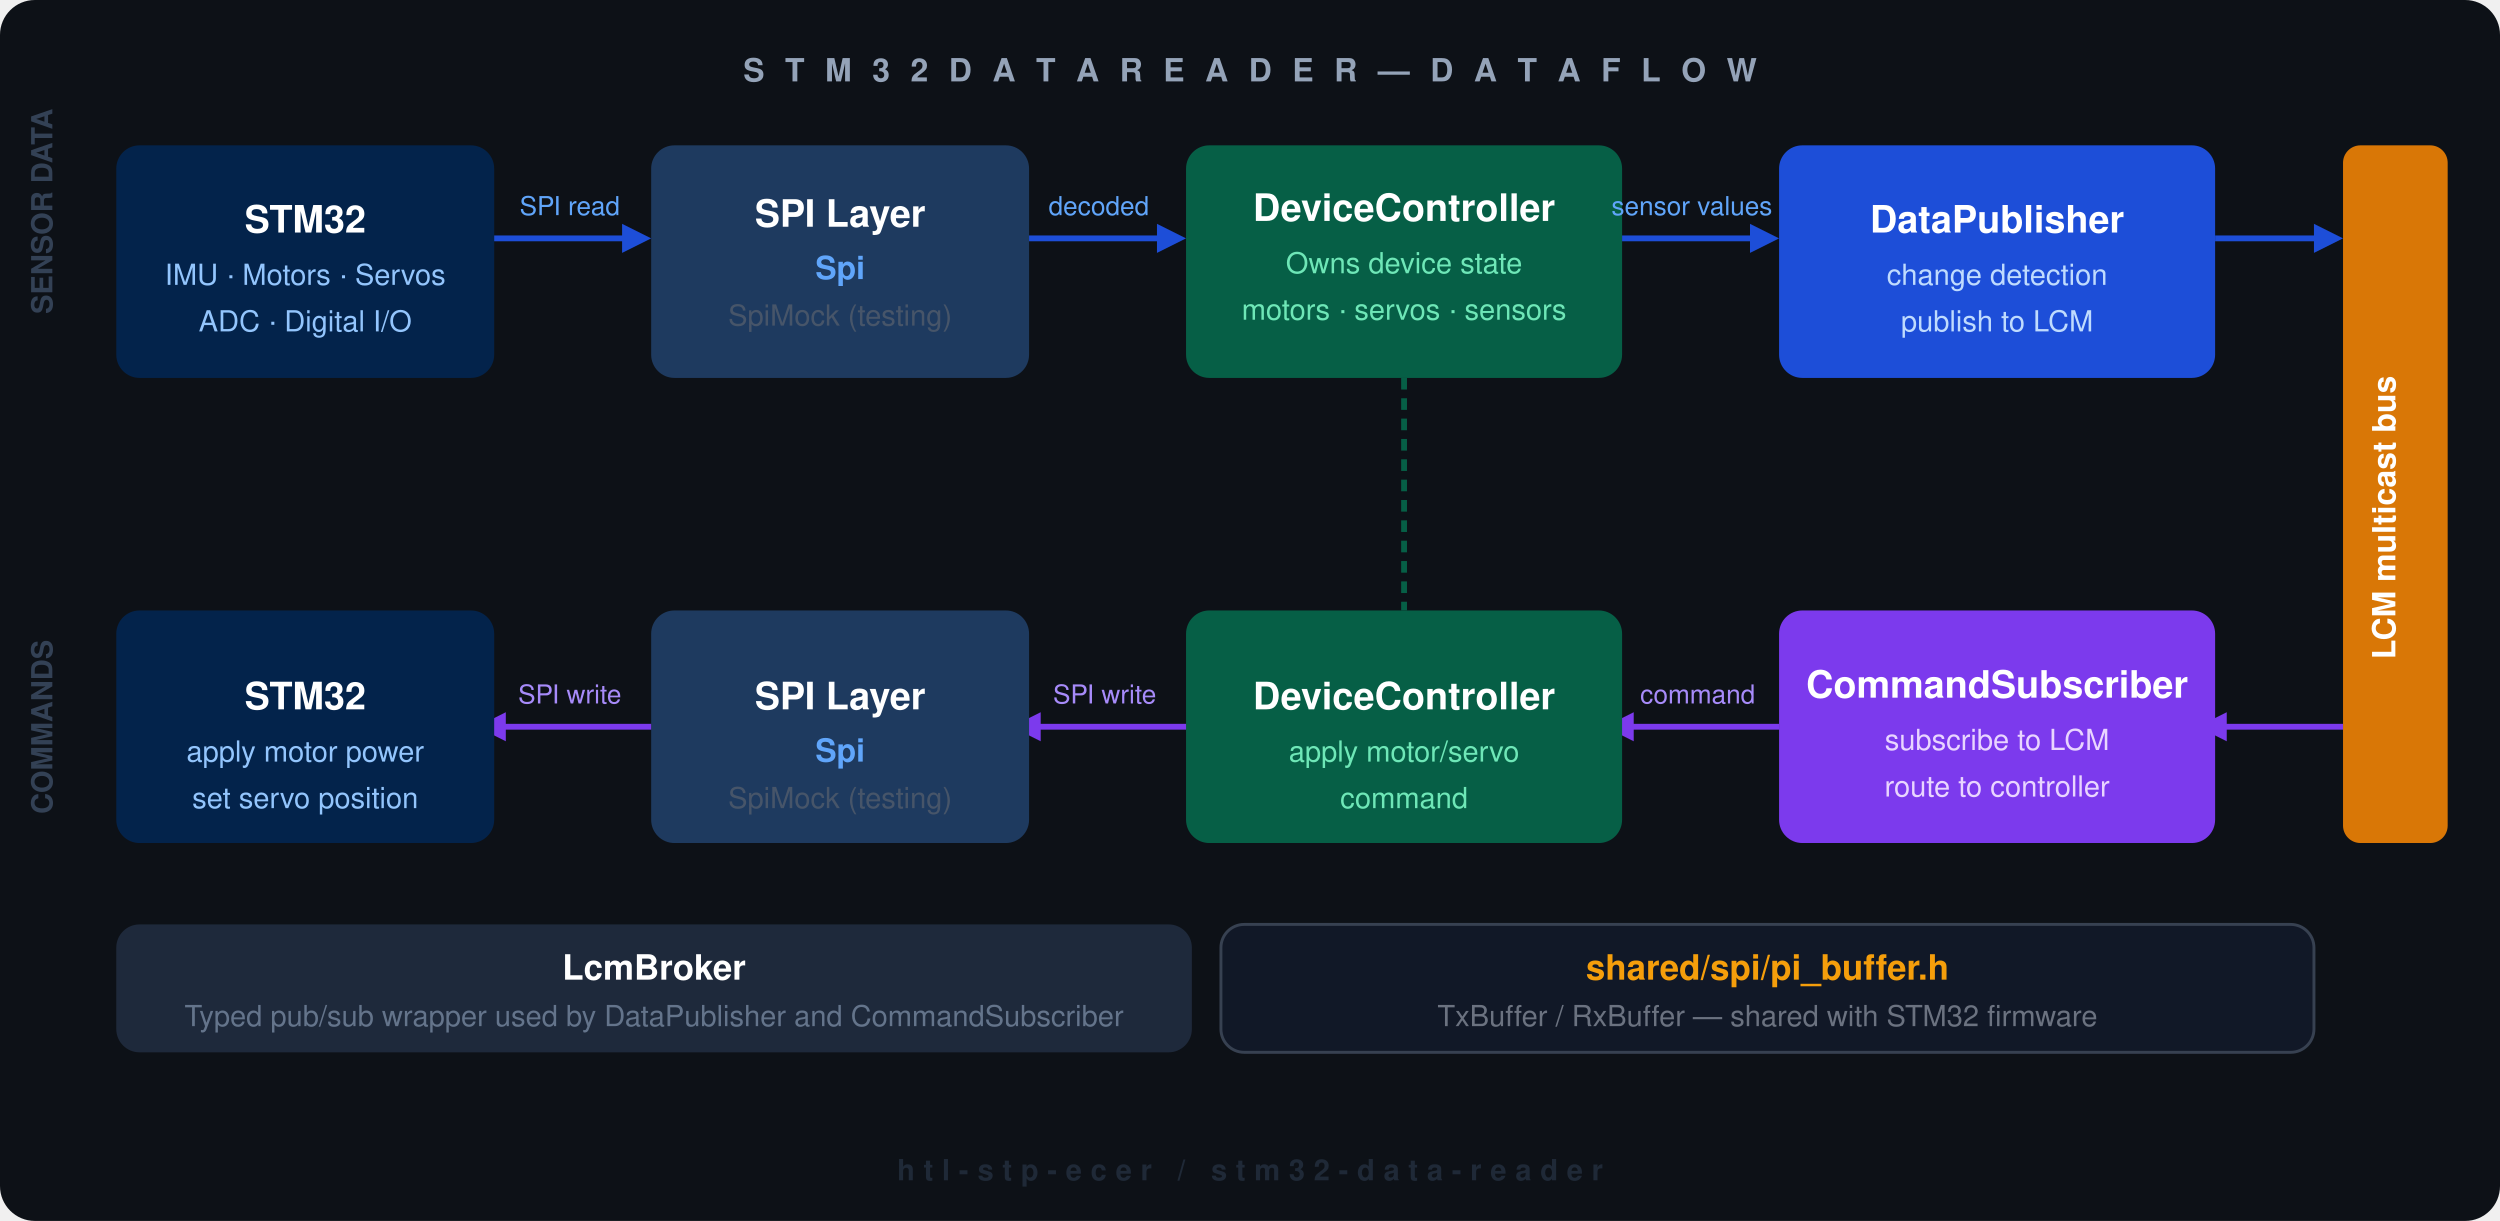
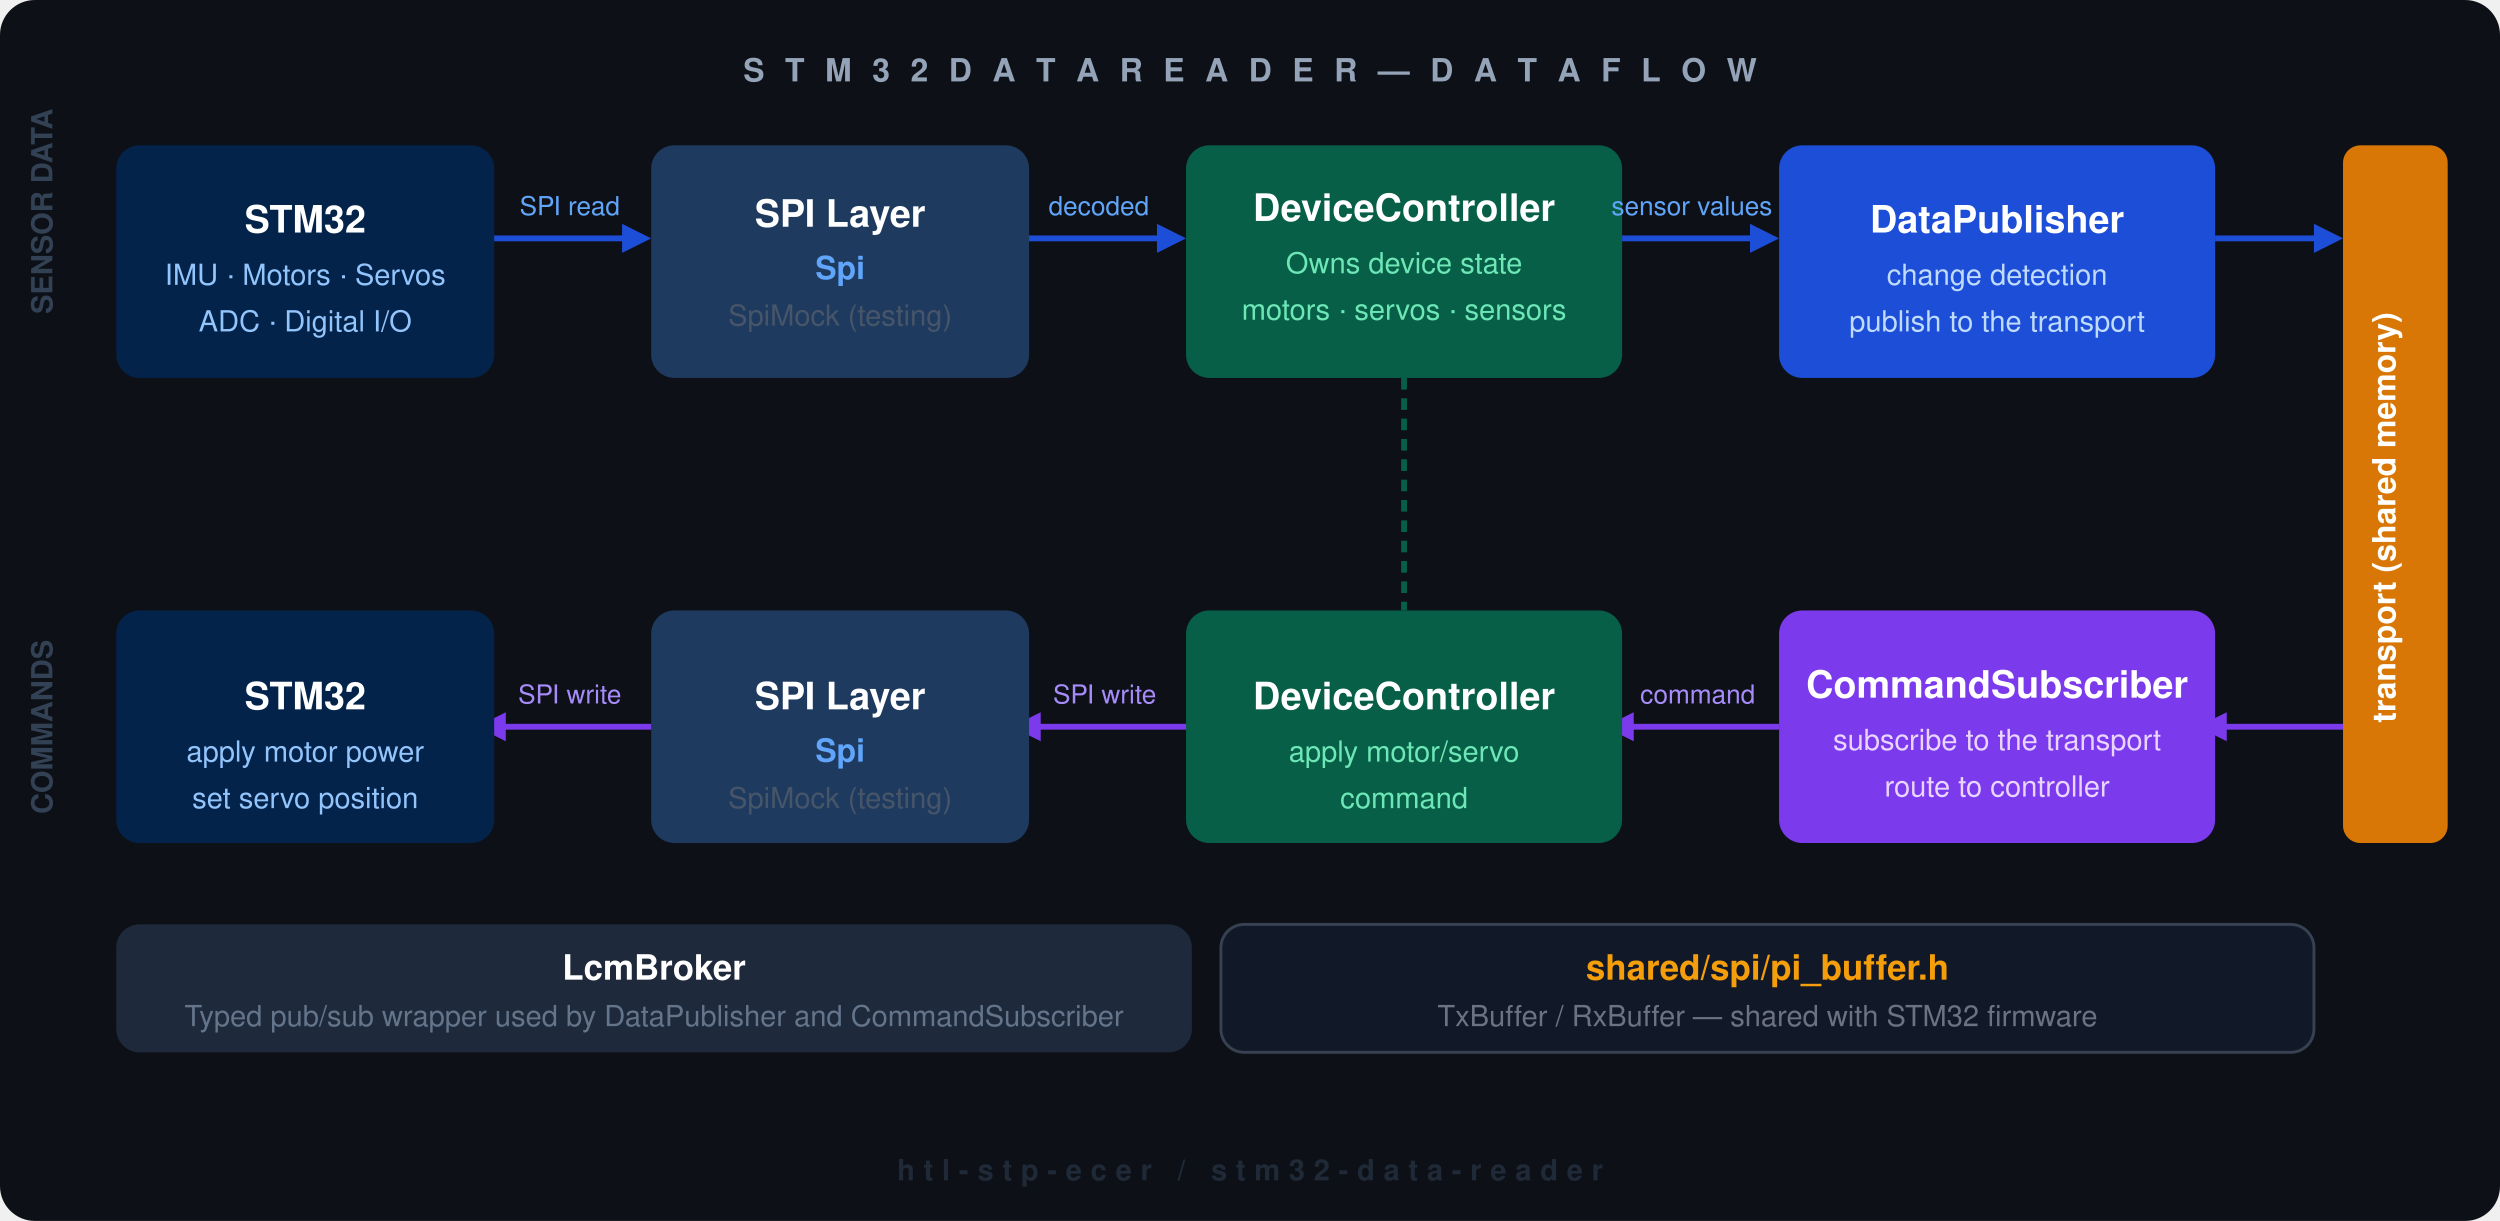
<svg xmlns="http://www.w3.org/2000/svg" viewBox="0 0 860 420" font-family="-apple-system, BlinkMacSystemFont, 'Segoe UI', Helvetica, Arial, sans-serif">
  <rect width="860" height="420" rx="12" fill="#0d1117" />
  <text x="430" y="28" text-anchor="middle" fill="#94a3b8" font-size="11" font-weight="600" letter-spacing="2">S T M 3 2  D A T A  R E A D E R  —  D A T A  F L O W</text>
  <text x="18" y="108" fill="#334155" font-size="10" font-weight="600" transform="rotate(-90,18,108)">SENSOR DATA</text>
  <text x="18" y="280" fill="#334155" font-size="10" font-weight="600" transform="rotate(-90,18,280)">COMMANDS</text>
  <rect x="40" y="50" rx="8" width="130" height="80" fill="#03234b" />
  <text x="105" y="80" text-anchor="middle" fill="#fff" font-size="13" font-weight="700">STM32</text>
  <text x="105" y="98" text-anchor="middle" fill="#93c5fd" font-size="10">IMU · Motors · Servos</text>
  <text x="105" y="114" text-anchor="middle" fill="#93c5fd" font-size="10">ADC · Digital I/O</text>
  <line x1="170" y1="82" x2="218" y2="82" stroke="#1d4ed8" stroke-width="2" />
  <polygon points="214,77 224,82 214,87" fill="#1d4ed8" />
  <text x="196" y="74" text-anchor="middle" fill="#60a5fa" font-size="9">SPI read</text>
  <rect x="224" y="50" rx="8" width="130" height="80" fill="#1e3a5f" />
  <text x="289" y="78" text-anchor="middle" fill="#fff" font-size="13" font-weight="700">SPI Layer</text>
  <text x="289" y="96" text-anchor="middle" fill="#60a5fa" font-size="11" font-weight="600">Spi</text>
  <text x="289" y="112" text-anchor="middle" fill="#475569" font-size="10">SpiMock (testing)</text>
  <line x1="354" y1="82" x2="402" y2="82" stroke="#1d4ed8" stroke-width="2" />
  <polygon points="398,77 408,82 398,87" fill="#1d4ed8" />
  <text x="378" y="74" text-anchor="middle" fill="#60a5fa" font-size="9">decoded</text>
  <rect x="408" y="50" rx="8" width="150" height="80" fill="#065f46" />
  <text x="483" y="76" text-anchor="middle" fill="#fff" font-size="13" font-weight="700">DeviceController</text>
  <text x="483" y="94" text-anchor="middle" fill="#6ee7b7" font-size="10">Owns device state</text>
  <text x="483" y="110" text-anchor="middle" fill="#6ee7b7" font-size="10">motors · servos · sensors</text>
  <line x1="558" y1="82" x2="606" y2="82" stroke="#1d4ed8" stroke-width="2" />
  <polygon points="602,77 612,82 602,87" fill="#1d4ed8" />
  <text x="582" y="74" text-anchor="middle" fill="#60a5fa" font-size="9">sensor values</text>
  <rect x="612" y="50" rx="8" width="150" height="80" fill="#1d4ed8" />
  <text x="687" y="80" text-anchor="middle" fill="#fff" font-size="13" font-weight="700">DataPublisher</text>
  <text x="687" y="98" text-anchor="middle" fill="#bfdbfe" font-size="10">change detection</text>
-   <text x="687" y="114" text-anchor="middle" fill="#bfdbfe" font-size="10">publish to LCM</text>
+   <text x="687" y="114" text-anchor="middle" fill="#bfdbfe" font-size="10">publish to the transport</text>
  <line x1="762" y1="82" x2="800" y2="82" stroke="#1d4ed8" stroke-width="2" />
  <polygon points="796,77 806,82 796,87" fill="#1d4ed8" />
  <rect x="806" y="50" rx="6" width="36" height="240" fill="#d97706" />
-   <text x="824" y="178" text-anchor="middle" fill="#fff" font-size="11" font-weight="700" transform="rotate(-90,824,178)">LCM  multicast  bus</text>
+   <text x="824" y="178" text-anchor="middle" fill="#fff" font-size="11" font-weight="700" transform="rotate(-90,824,178)">transport  (shared  memory)</text>
  <line x1="806" y1="250" x2="762" y2="250" stroke="#7c3aed" stroke-width="2" />
  <polygon points="766,245 756,250 766,255" fill="#7c3aed" />
  <rect x="612" y="210" rx="8" width="150" height="80" fill="#7c3aed" />
  <text x="687" y="240" text-anchor="middle" fill="#fff" font-size="13" font-weight="700">CommandSubscriber</text>
-   <text x="687" y="258" text-anchor="middle" fill="#e9d5ff" font-size="10">subscribe to LCM</text>
+   <text x="687" y="258" text-anchor="middle" fill="#e9d5ff" font-size="10">subscribe to the transport</text>
  <text x="687" y="274" text-anchor="middle" fill="#e9d5ff" font-size="10">route to controller</text>
  <line x1="612" y1="250" x2="558" y2="250" stroke="#7c3aed" stroke-width="2" />
  <polygon points="562,245 552,250 562,255" fill="#7c3aed" />
  <text x="584" y="242" text-anchor="middle" fill="#a78bfa" font-size="9">command</text>
  <rect x="408" y="210" rx="8" width="150" height="80" fill="#065f46" />
  <text x="483" y="244" text-anchor="middle" fill="#fff" font-size="13" font-weight="700">DeviceController</text>
  <text x="483" y="262" text-anchor="middle" fill="#6ee7b7" font-size="10">apply motor/servo</text>
  <text x="483" y="278" text-anchor="middle" fill="#6ee7b7" font-size="10">command</text>
  <line x1="483" y1="130" x2="483" y2="210" stroke="#065f46" stroke-width="2" stroke-dasharray="4,3" />
  <line x1="408" y1="250" x2="354" y2="250" stroke="#7c3aed" stroke-width="2" />
  <polygon points="358,245 348,250 358,255" fill="#7c3aed" />
  <text x="380" y="242" text-anchor="middle" fill="#a78bfa" font-size="9">SPI write</text>
  <rect x="224" y="210" rx="8" width="130" height="80" fill="#1e3a5f" />
  <text x="289" y="244" text-anchor="middle" fill="#fff" font-size="13" font-weight="700">SPI Layer</text>
  <text x="289" y="262" text-anchor="middle" fill="#60a5fa" font-size="11" font-weight="600">Spi</text>
  <text x="289" y="278" text-anchor="middle" fill="#475569" font-size="10">SpiMock (testing)</text>
  <line x1="224" y1="250" x2="170" y2="250" stroke="#7c3aed" stroke-width="2" />
  <polygon points="174,245 164,250 174,255" fill="#7c3aed" />
  <text x="196" y="242" text-anchor="middle" fill="#a78bfa" font-size="9">SPI write</text>
  <rect x="40" y="210" rx="8" width="130" height="80" fill="#03234b" />
  <text x="105" y="244" text-anchor="middle" fill="#fff" font-size="13" font-weight="700">STM32</text>
  <text x="105" y="262" text-anchor="middle" fill="#93c5fd" font-size="10">apply motor power</text>
  <text x="105" y="278" text-anchor="middle" fill="#93c5fd" font-size="10">set servo position</text>
  <rect x="40" y="318" rx="8" width="370" height="44" fill="#1e293b" />
  <text x="225" y="337" text-anchor="middle" fill="#fff" font-size="12" font-weight="700">LcmBroker</text>
  <text x="225" y="353" text-anchor="middle" fill="#64748b" font-size="10">Typed pub/sub wrapper used by DataPublisher and CommandSubscriber</text>
  <rect x="420" y="318" rx="8" width="376" height="44" fill="#111827" stroke="#374151" stroke-width="1" />
  <text x="608" y="337" text-anchor="middle" fill="#f59e0b" font-size="12" font-weight="700">shared/spi/pi_buffer.h</text>
  <text x="608" y="353" text-anchor="middle" fill="#6b7280" font-size="10">TxBuffer / RxBuffer — shared with STM32 firmware</text>
  <text x="430" y="406" text-anchor="middle" fill="#1f2937" font-size="10" letter-spacing="3" font-weight="600">htl-stp-ecer / stm32-data-reader</text>
</svg>
